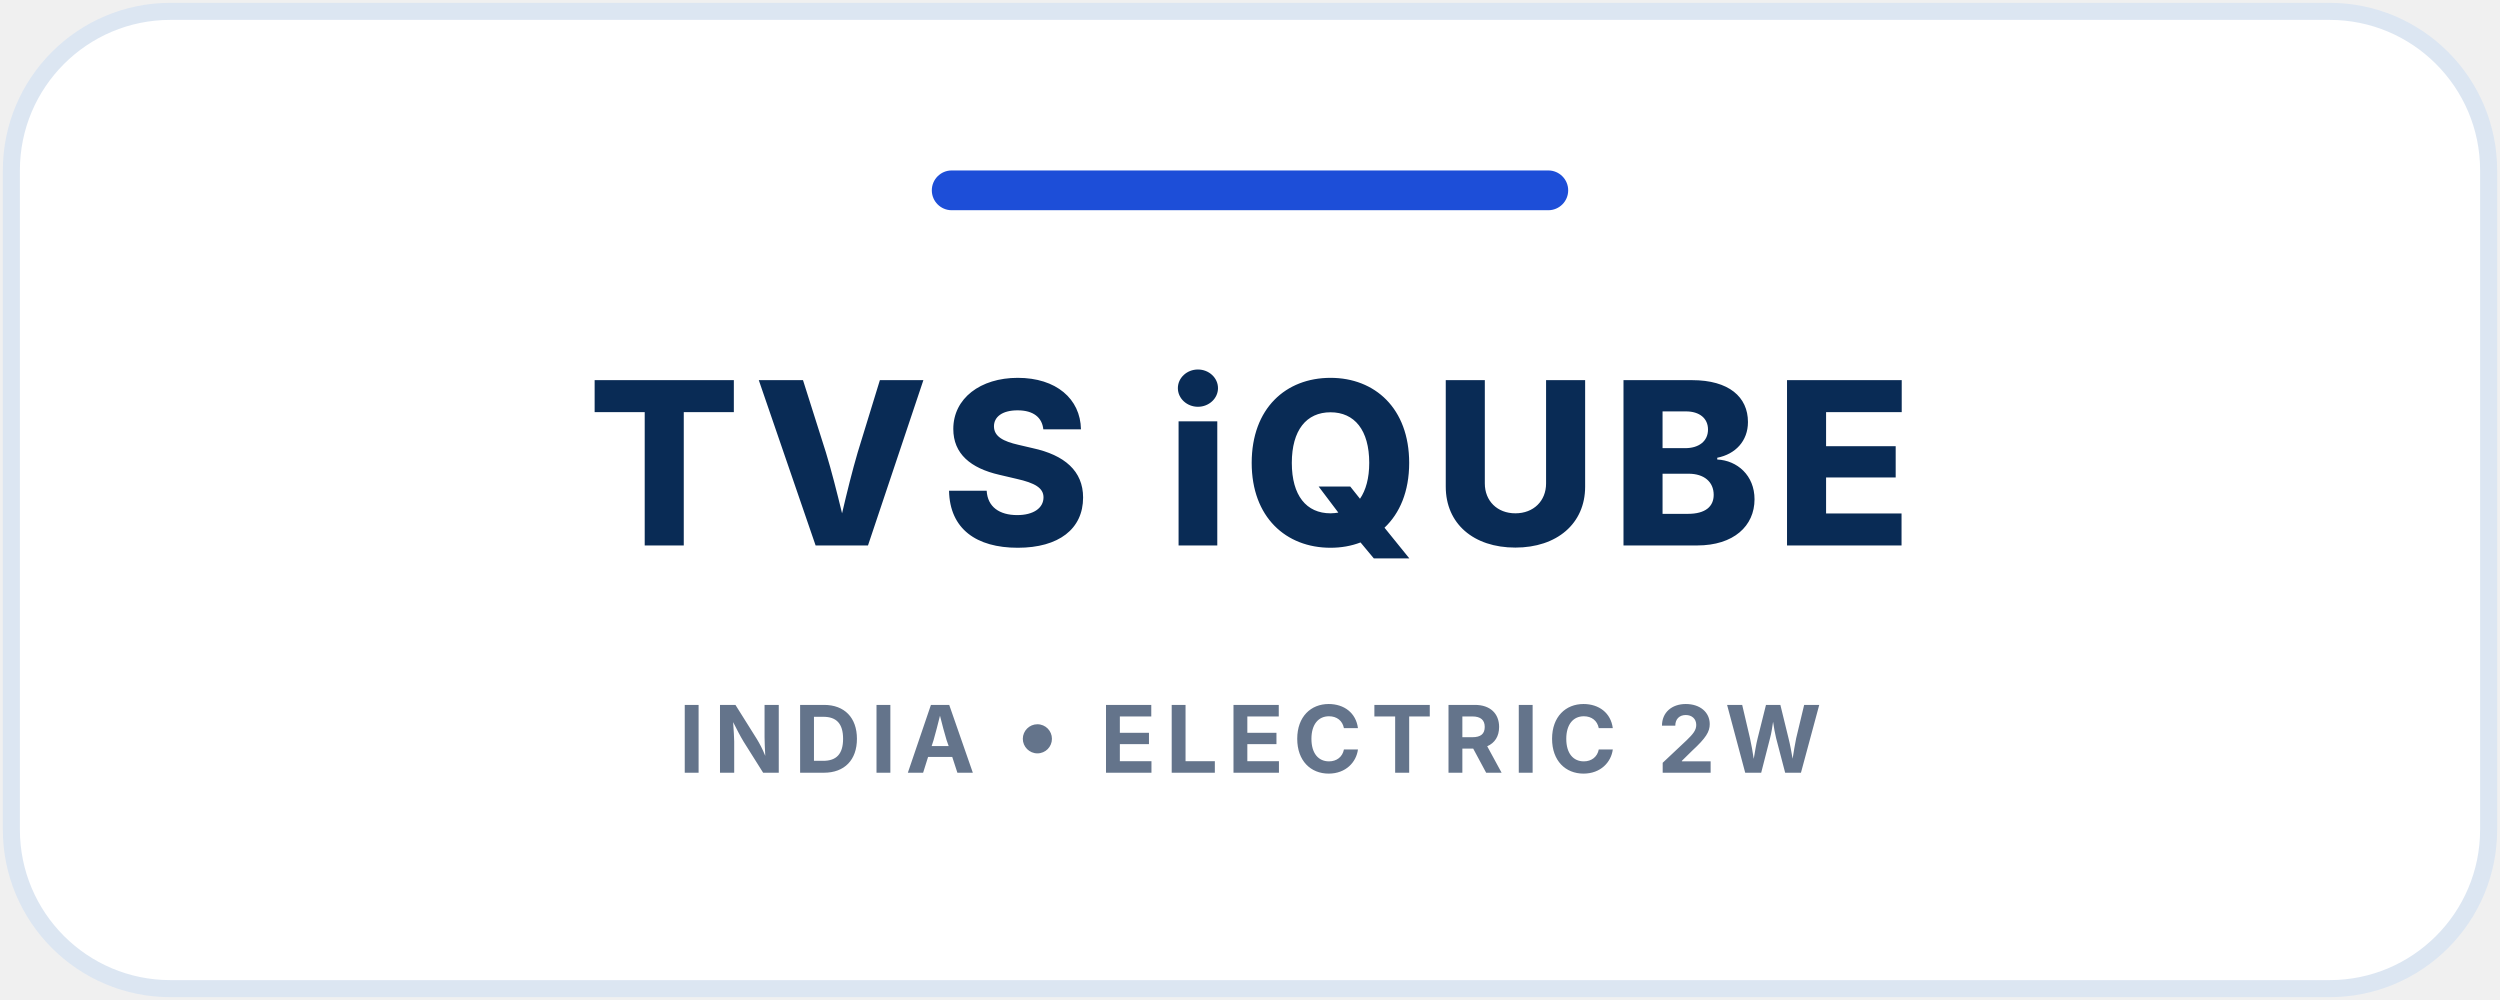
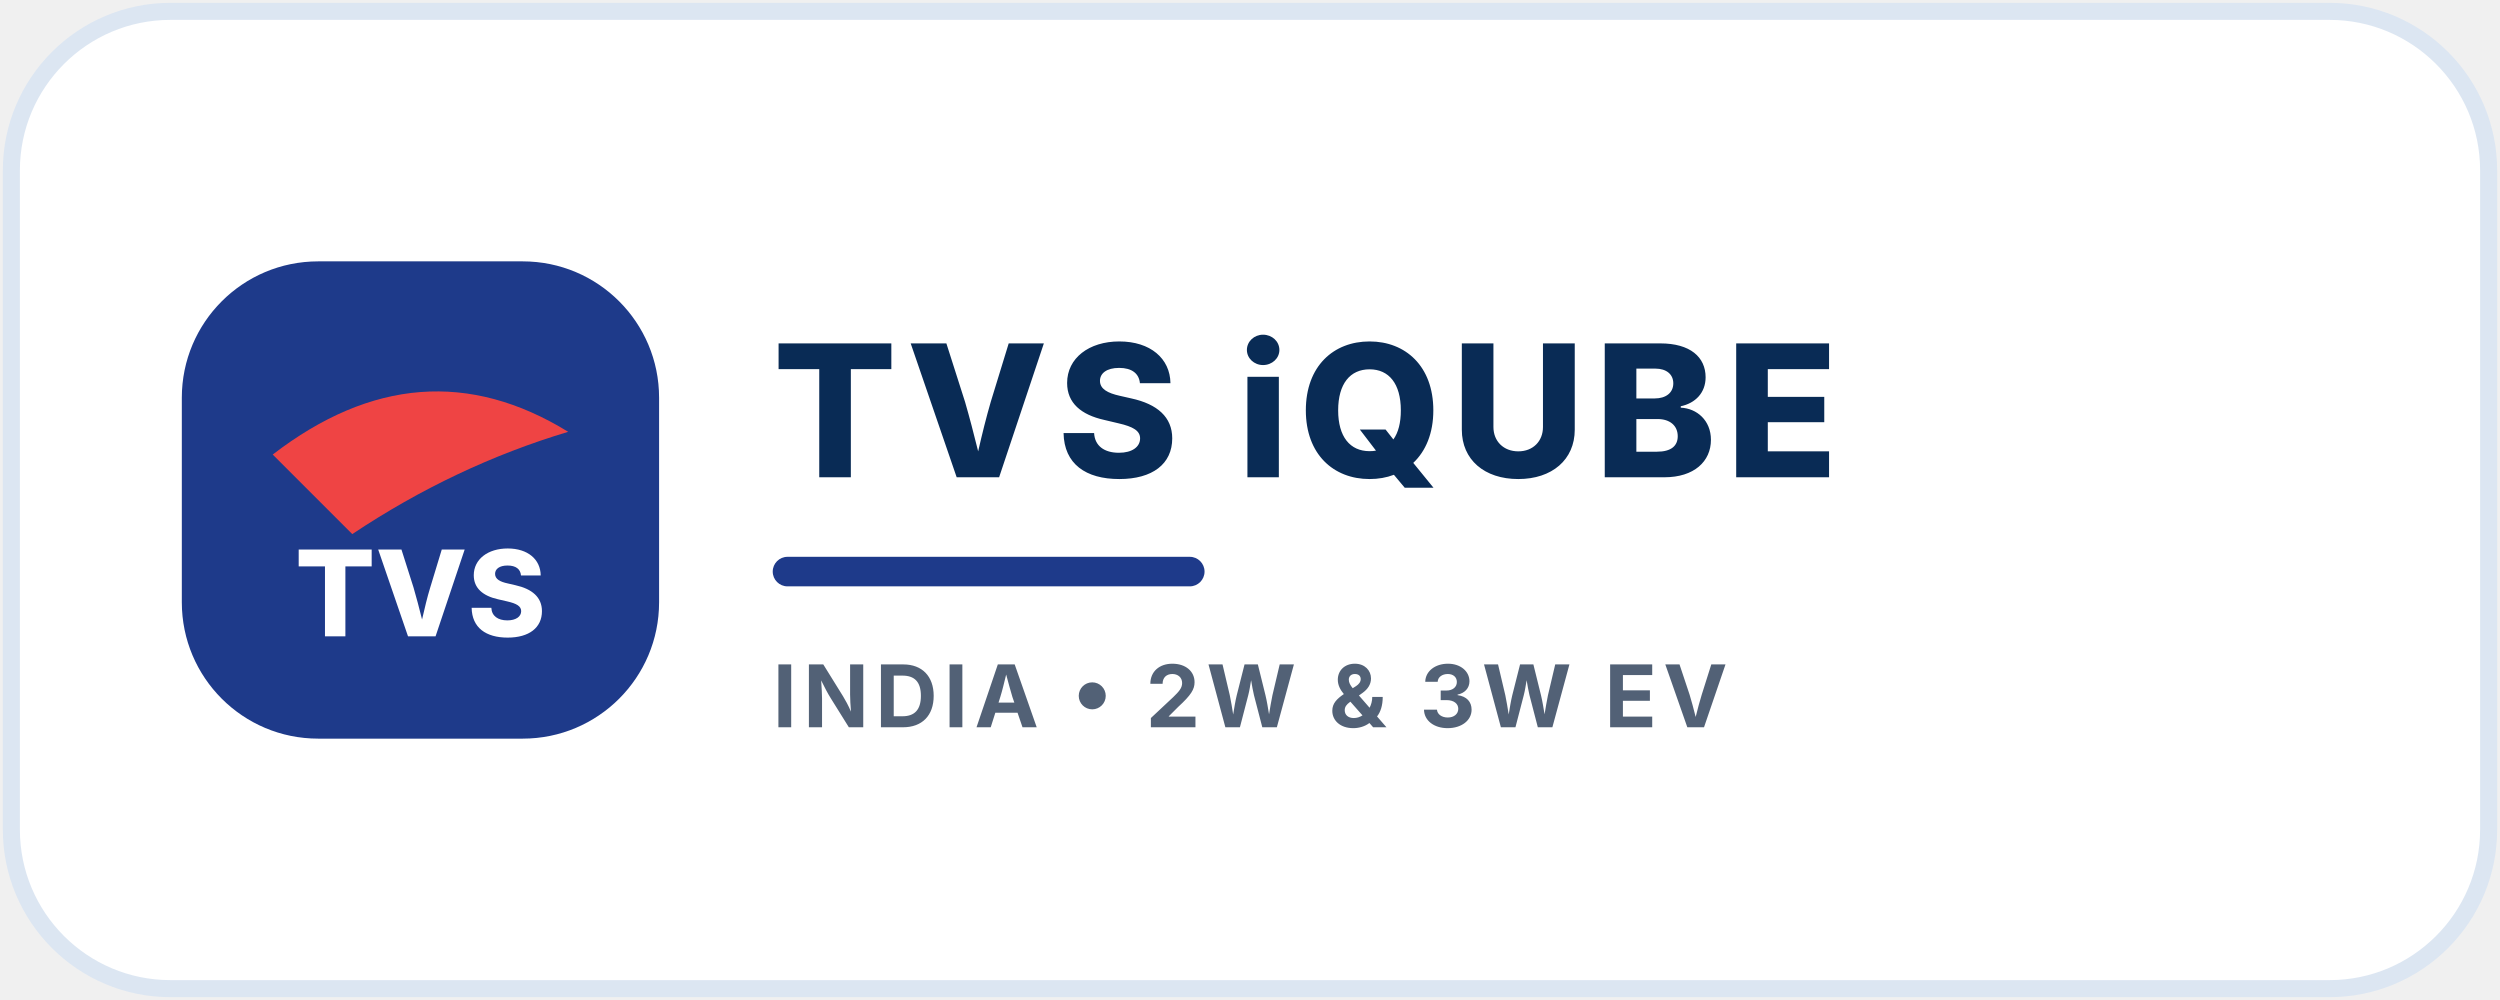
<svg xmlns="http://www.w3.org/2000/svg" viewBox="0 0 220 88" width="220" height="88" role="img" aria-label="TVS iQUBE">
  <rect x="1" y="1" width="218" height="86" rx="14" fill="#FFFFFF" stroke="#DCE6F2" stroke-width="1.5" />
-   <rect x="82" y="15" width="56" height="3.5" rx="1.75" fill="#1D4ED8" />
-   <text x="110" y="48" text-anchor="middle" font-family="Manrope, Inter, Segoe UI, Arial, sans-serif" font-size="20" font-weight="800" letter-spacing="1.1" fill="#092B55">TVS iQUBE</text>
-   <text x="110" y="68" text-anchor="middle" font-family="Manrope, Inter, Segoe UI, Arial, sans-serif" font-size="8.2" font-weight="700" letter-spacing="0.8" fill="#64748B">INDIA • ELECTRIC 2W</text>
+   <rect x="16" y="23" width="42" height="42" rx="12" fill="#1E3A8A" />
+   <path d="M24 40 Q37 30 50 38 Q40 41 31 47 Z" fill="#EF4444" />
+   <text x="37" y="56" text-anchor="middle" font-family="Manrope, Inter, Segoe UI, Arial, sans-serif" font-size="10.5" font-weight="800" fill="#FFFFFF">TVS</text>
+   <text x="68" y="42" text-anchor="start" font-family="Manrope, Inter, Segoe UI, Arial, sans-serif" font-size="16.2" font-weight="800" letter-spacing="0.8" fill="#092B55">TVS iQUBE</text>
+   <rect x="68" y="49" width="38" height="2.6" rx="1.3" fill="#1E3A8A" />
+   <text x="68" y="64" text-anchor="start" font-family="Manrope, Inter, Segoe UI, Arial, sans-serif" font-size="7.6" font-weight="700" letter-spacing="0.55" fill="#526176">INDIA • 2W &amp; 3W EV</text>
</svg>
